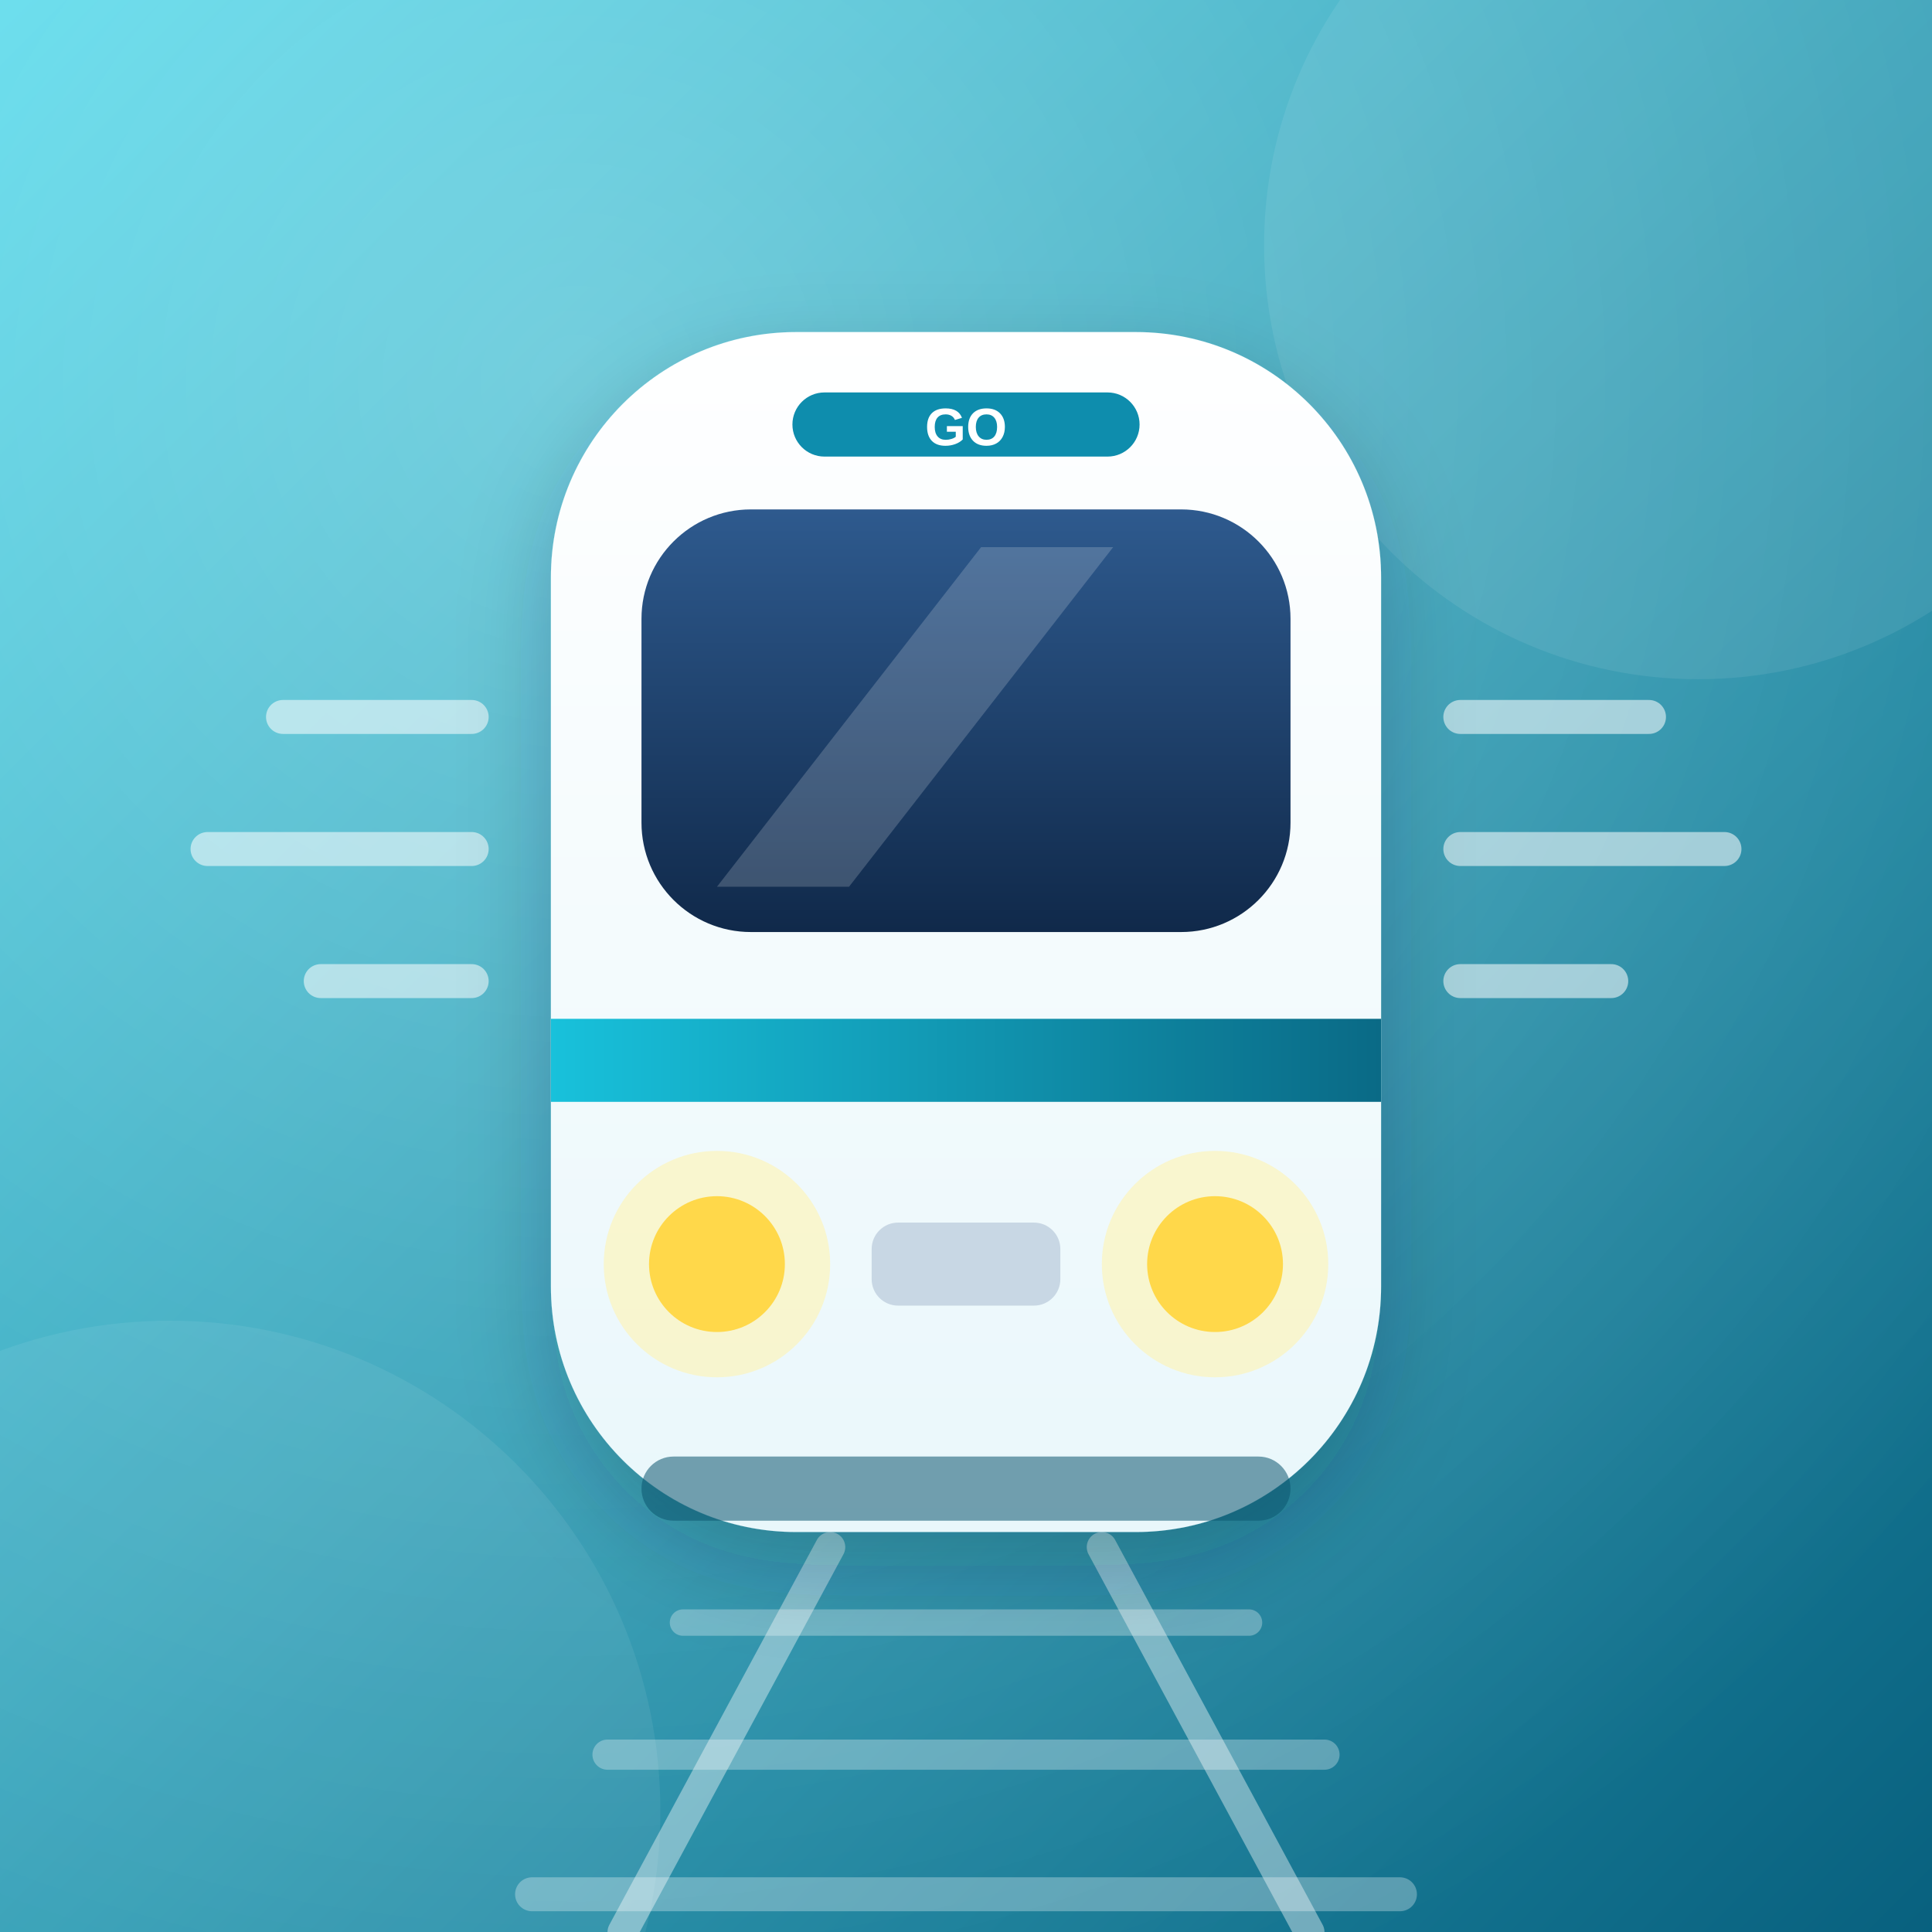
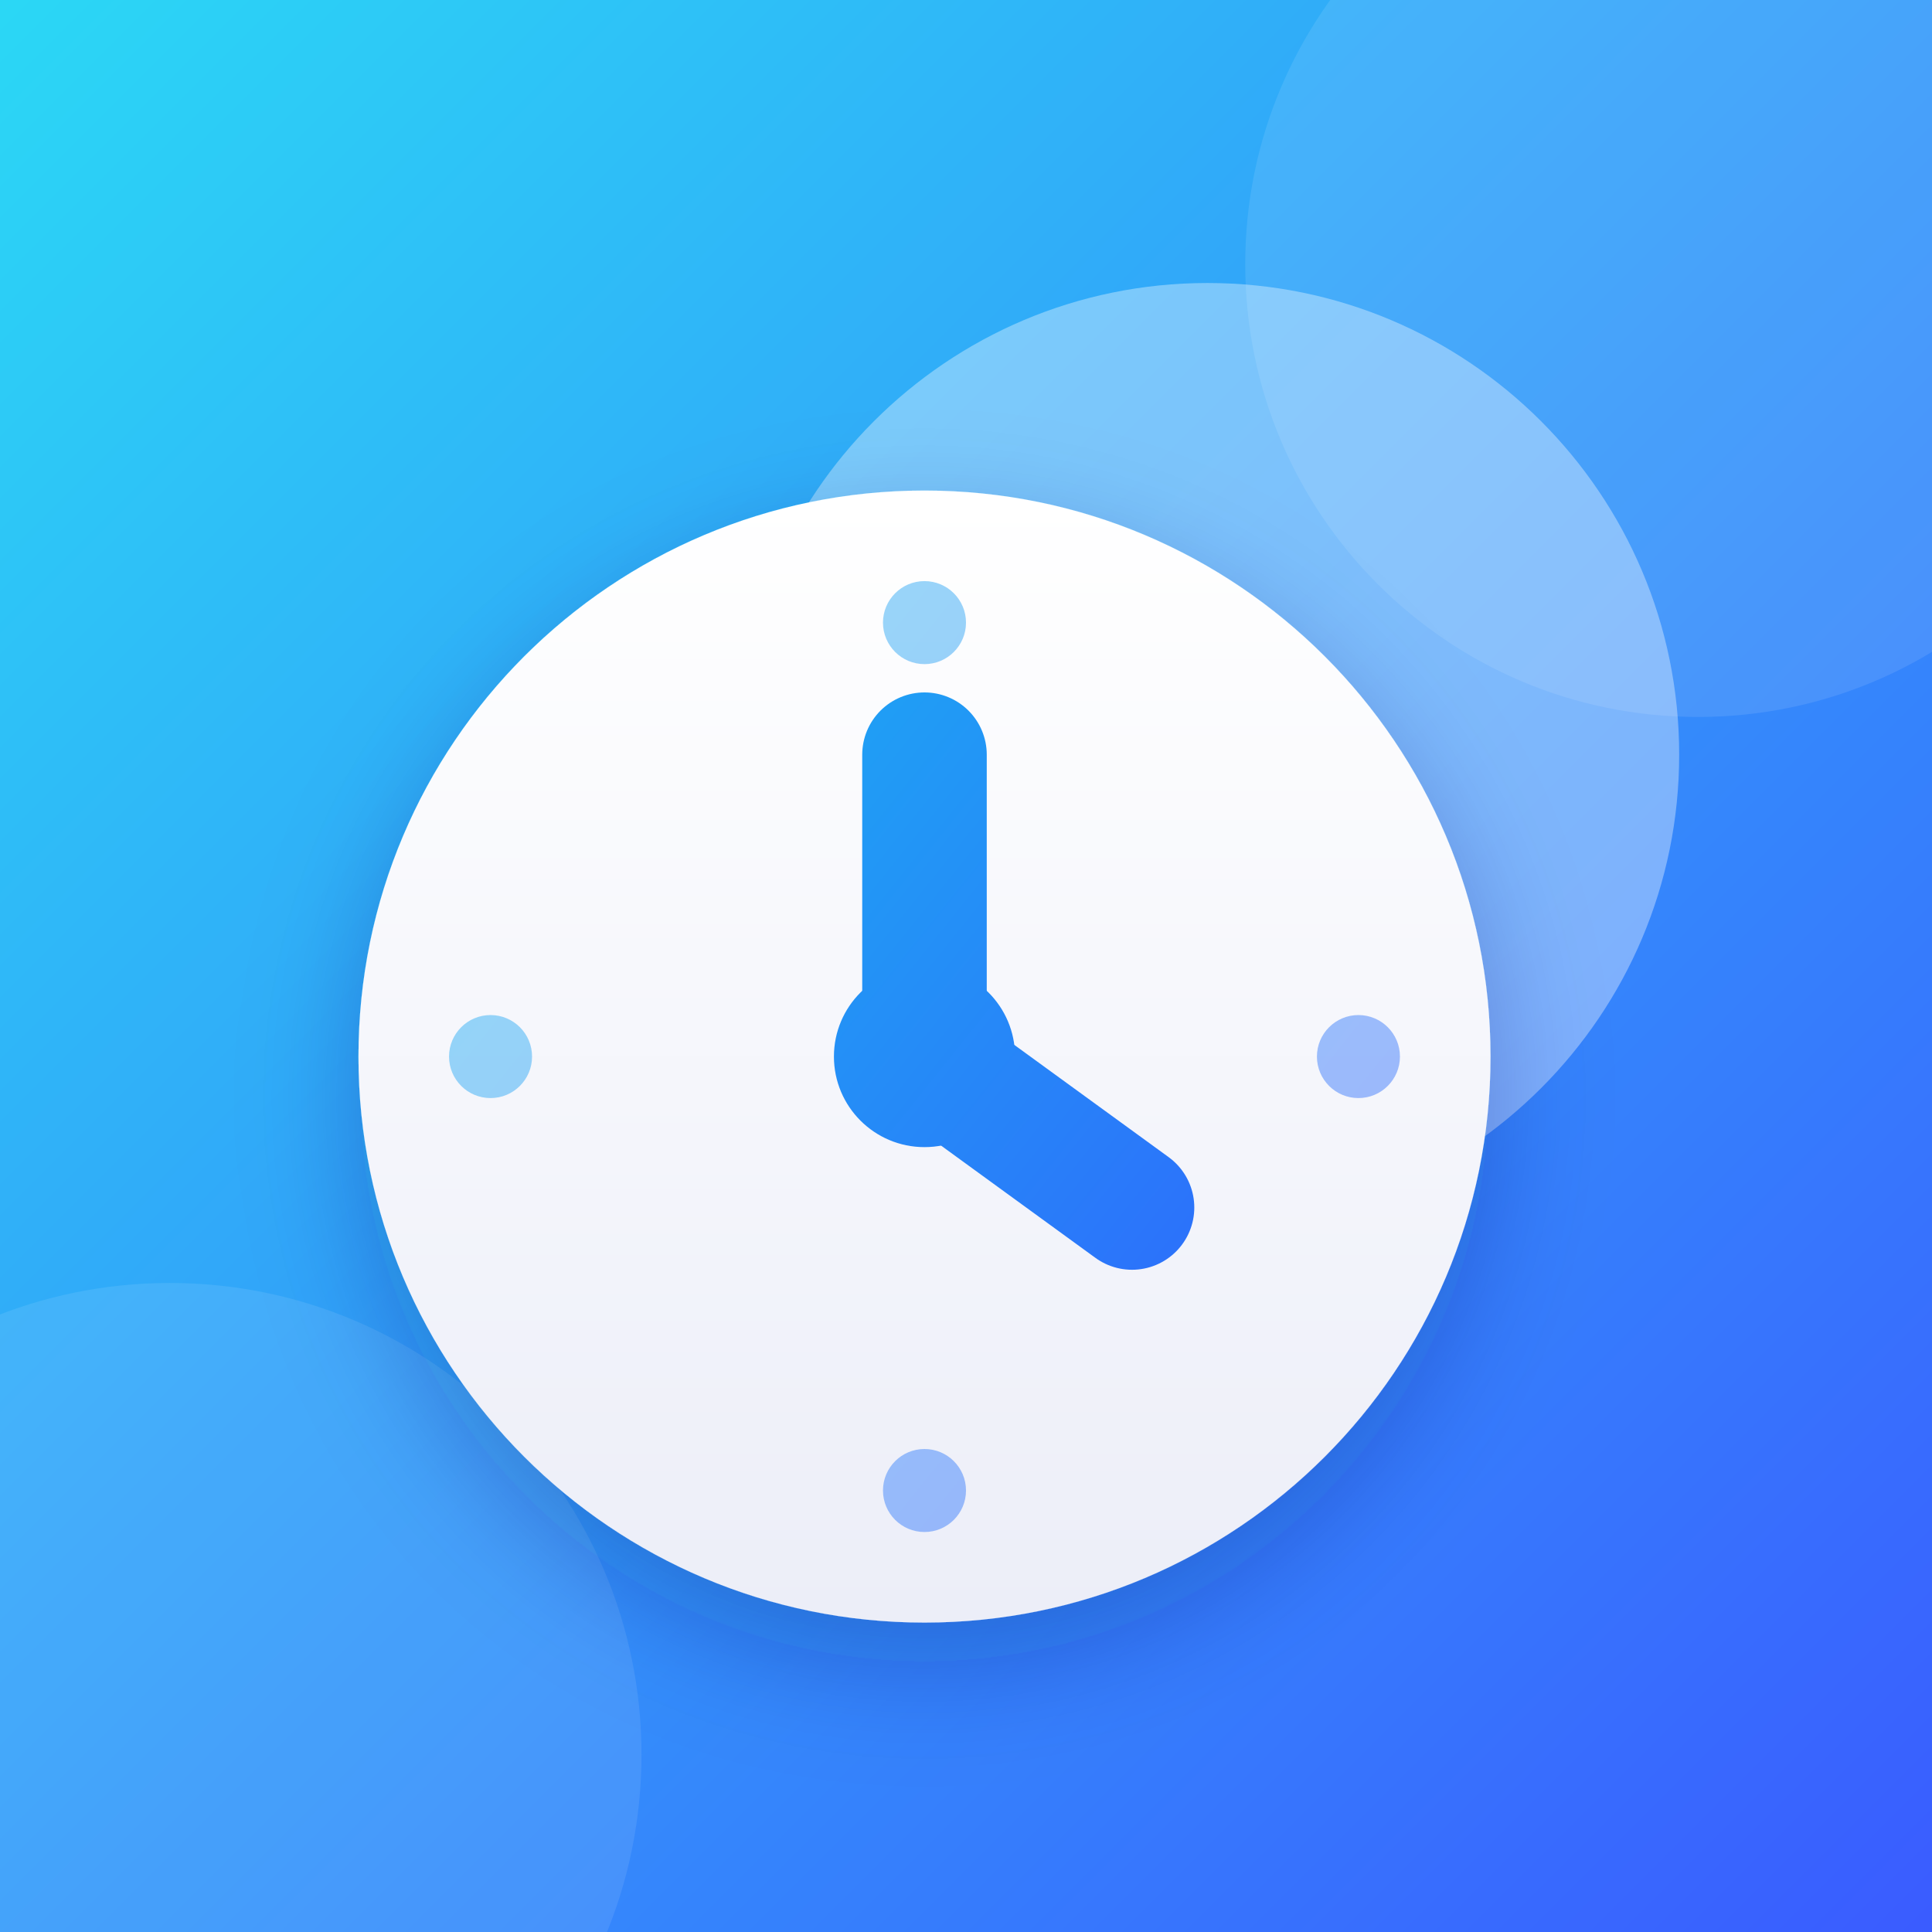
<svg xmlns="http://www.w3.org/2000/svg" width="1024" height="1024" viewBox="0 0 1024 1024">
  <defs>
    <linearGradient id="bg" x1="0" y1="0" x2="1" y2="1">
-       <stop offset="0" stop-color="#4FD8EA" />
-       <stop offset="1" stop-color="#08607E" />
+       <stop offset="0" stop-color="#2BD8F5" />
+       <stop offset="1" stop-color="#3A5BFF" />
    </linearGradient>
-     <linearGradient id="bw" x1="0" y1="0" x2="0" y2="1">
+     <linearGradient id="gl" x1="200" y1="300" x2="824" y2="800" gradientUnits="userSpaceOnUse">
+       <stop offset="0" stop-color="#16C2F0" />
+       <stop offset="1" stop-color="#3550FF" />
+     </linearGradient>
+     <linearGradient id="paper" x1="0" y1="0" x2="0" y2="1">
      <stop offset="0" stop-color="#FFFFFF" />
-       <stop offset="1" stop-color="#E9F7FB" />
+       <stop offset="1" stop-color="#ECEEF8" />
    </linearGradient>
-     <radialGradient id="glow" cx="0.3" cy="0.2" r="0.9">
-       <stop offset="0" stop-color="#fff" stop-opacity="0.28" />
-       <stop offset="1" stop-color="#fff" stop-opacity="0" />
-     </radialGradient>
    <filter id="sh" filterUnits="userSpaceOnUse" x="0" y="0" width="1024" height="1024">
-       <feDropShadow dx="0" dy="18" stdDeviation="24" flood-color="#0A1E3C" flood-opacity="0.22" />
+       <feDropShadow dx="0" dy="22" stdDeviation="30" flood-color="#0A1F7A" flood-opacity="0.28" />
    </filter>
-     <filter id="sh2" filterUnits="userSpaceOnUse" x="0" y="0" width="1024" height="1024">
-       <feDropShadow dx="0" dy="8" stdDeviation="10" flood-color="#0A1E3C" flood-opacity="0.22" />
-     </filter>
-     <linearGradient id="glass" x1="0" y1="0" x2="0" y2="1">
-       <stop offset="0" stop-color="#2E5A8E" />
-       <stop offset="1" stop-color="#10294A" />
-     </linearGradient>
-     <linearGradient id="stripe" x1="0" y1="0" x2="1" y2="0">
-       <stop offset="0" stop-color="#18C1DB" />
-       <stop offset="1" stop-color="#0A6A86" />
-     </linearGradient>
  </defs>
  <rect width="1024" height="1024" fill="url(#bg)" />
-   <rect width="1024" height="1024" fill="url(#glow)" />
-   <circle cx="900" cy="130" r="230" fill="#fff" opacity="0.08" />
-   <circle cx="90" cy="960" r="260" fill="#fff" opacity="0.07" />
-   <path d="M440 820 L330 1024 M584 820 L694 1024" stroke="#fff" stroke-width="16" opacity="0.4" stroke-linecap="round" />
-   <line x1="362" y1="860" x2="662" y2="860" stroke="#fff" stroke-width="14" opacity="0.3" stroke-linecap="round" />
-   <line x1="322" y1="930" x2="702" y2="930" stroke="#fff" stroke-width="16" opacity="0.3" stroke-linecap="round" />
-   <line x1="282" y1="1004" x2="742" y2="1004" stroke="#fff" stroke-width="18" opacity="0.3" stroke-linecap="round" />
-   <g stroke="#fff" stroke-width="18" stroke-linecap="round" opacity="0.55">
-     <line x1="150" y1="380" x2="250" y2="380" />
-     <line x1="110" y1="450" x2="250" y2="450" />
-     <line x1="170" y1="520" x2="250" y2="520" />
-     <line x1="774" y1="380" x2="874" y2="380" />
-     <line x1="774" y1="450" x2="914" y2="450" />
-     <line x1="774" y1="520" x2="854" y2="520" />
+   <circle cx="900" cy="140" r="240" fill="#fff" opacity="0.10" />
+   <circle cx="90" cy="930" r="250" fill="#fff" opacity="0.09" />
+   <g fill="#fff" opacity="0.36">
+     <circle cx="640" cy="400" r="250" />
  </g>
-   <g filter="url(#sh)">
-     <rect x="292" y="176" width="440" height="636" rx="130" fill="url(#bw)" />
+   <g filter="url(#sh)" fill="url(#paper)">
+     <circle cx="490" cy="560" r="300" />
  </g>
-   <rect x="420" y="208" width="184" height="34" rx="17" fill="#0E8DAD" />
-   <text x="512" y="236" font-family="Segoe UI, Arial" font-weight="800" font-size="28" fill="#fff" text-anchor="middle">GO</text>
-   <rect x="340" y="270" width="344" height="224" rx="58" fill="url(#glass)" />
-   <path d="M380 470 L520 290 L590 290 L450 470 Z" fill="#fff" opacity="0.18" />
-   <rect x="292" y="540" width="440" height="44" fill="url(#stripe)" />
-   <circle cx="380" cy="670" r="60" fill="#FFF3B0" opacity="0.6" />
-   <circle cx="380" cy="670" r="36" fill="#FFD84A" />
-   <circle cx="644" cy="670" r="60" fill="#FFF3B0" opacity="0.6" />
-   <circle cx="644" cy="670" r="36" fill="#FFD84A" />
-   <rect x="462" y="648" width="100" height="44" rx="14" fill="#C8D7E4" />
-   <rect x="340" y="772" width="344" height="34" rx="17" fill="#0B5670" opacity="0.55" />
+   <g fill="url(#gl)">
+     <circle cx="490" cy="330" r="22" opacity="0.45" />
+     <circle cx="720" cy="560" r="22" opacity="0.45" />
+     <circle cx="490" cy="790" r="22" opacity="0.45" />
+     <circle cx="260" cy="560" r="22" opacity="0.45" />
+   </g>
+   <path d="M490 400 V560 L600 640" fill="none" stroke="url(#gl)" stroke-width="66" stroke-linecap="round" stroke-linejoin="round" />
+   <circle cx="490" cy="560" r="48" fill="url(#gl)" />
</svg>
